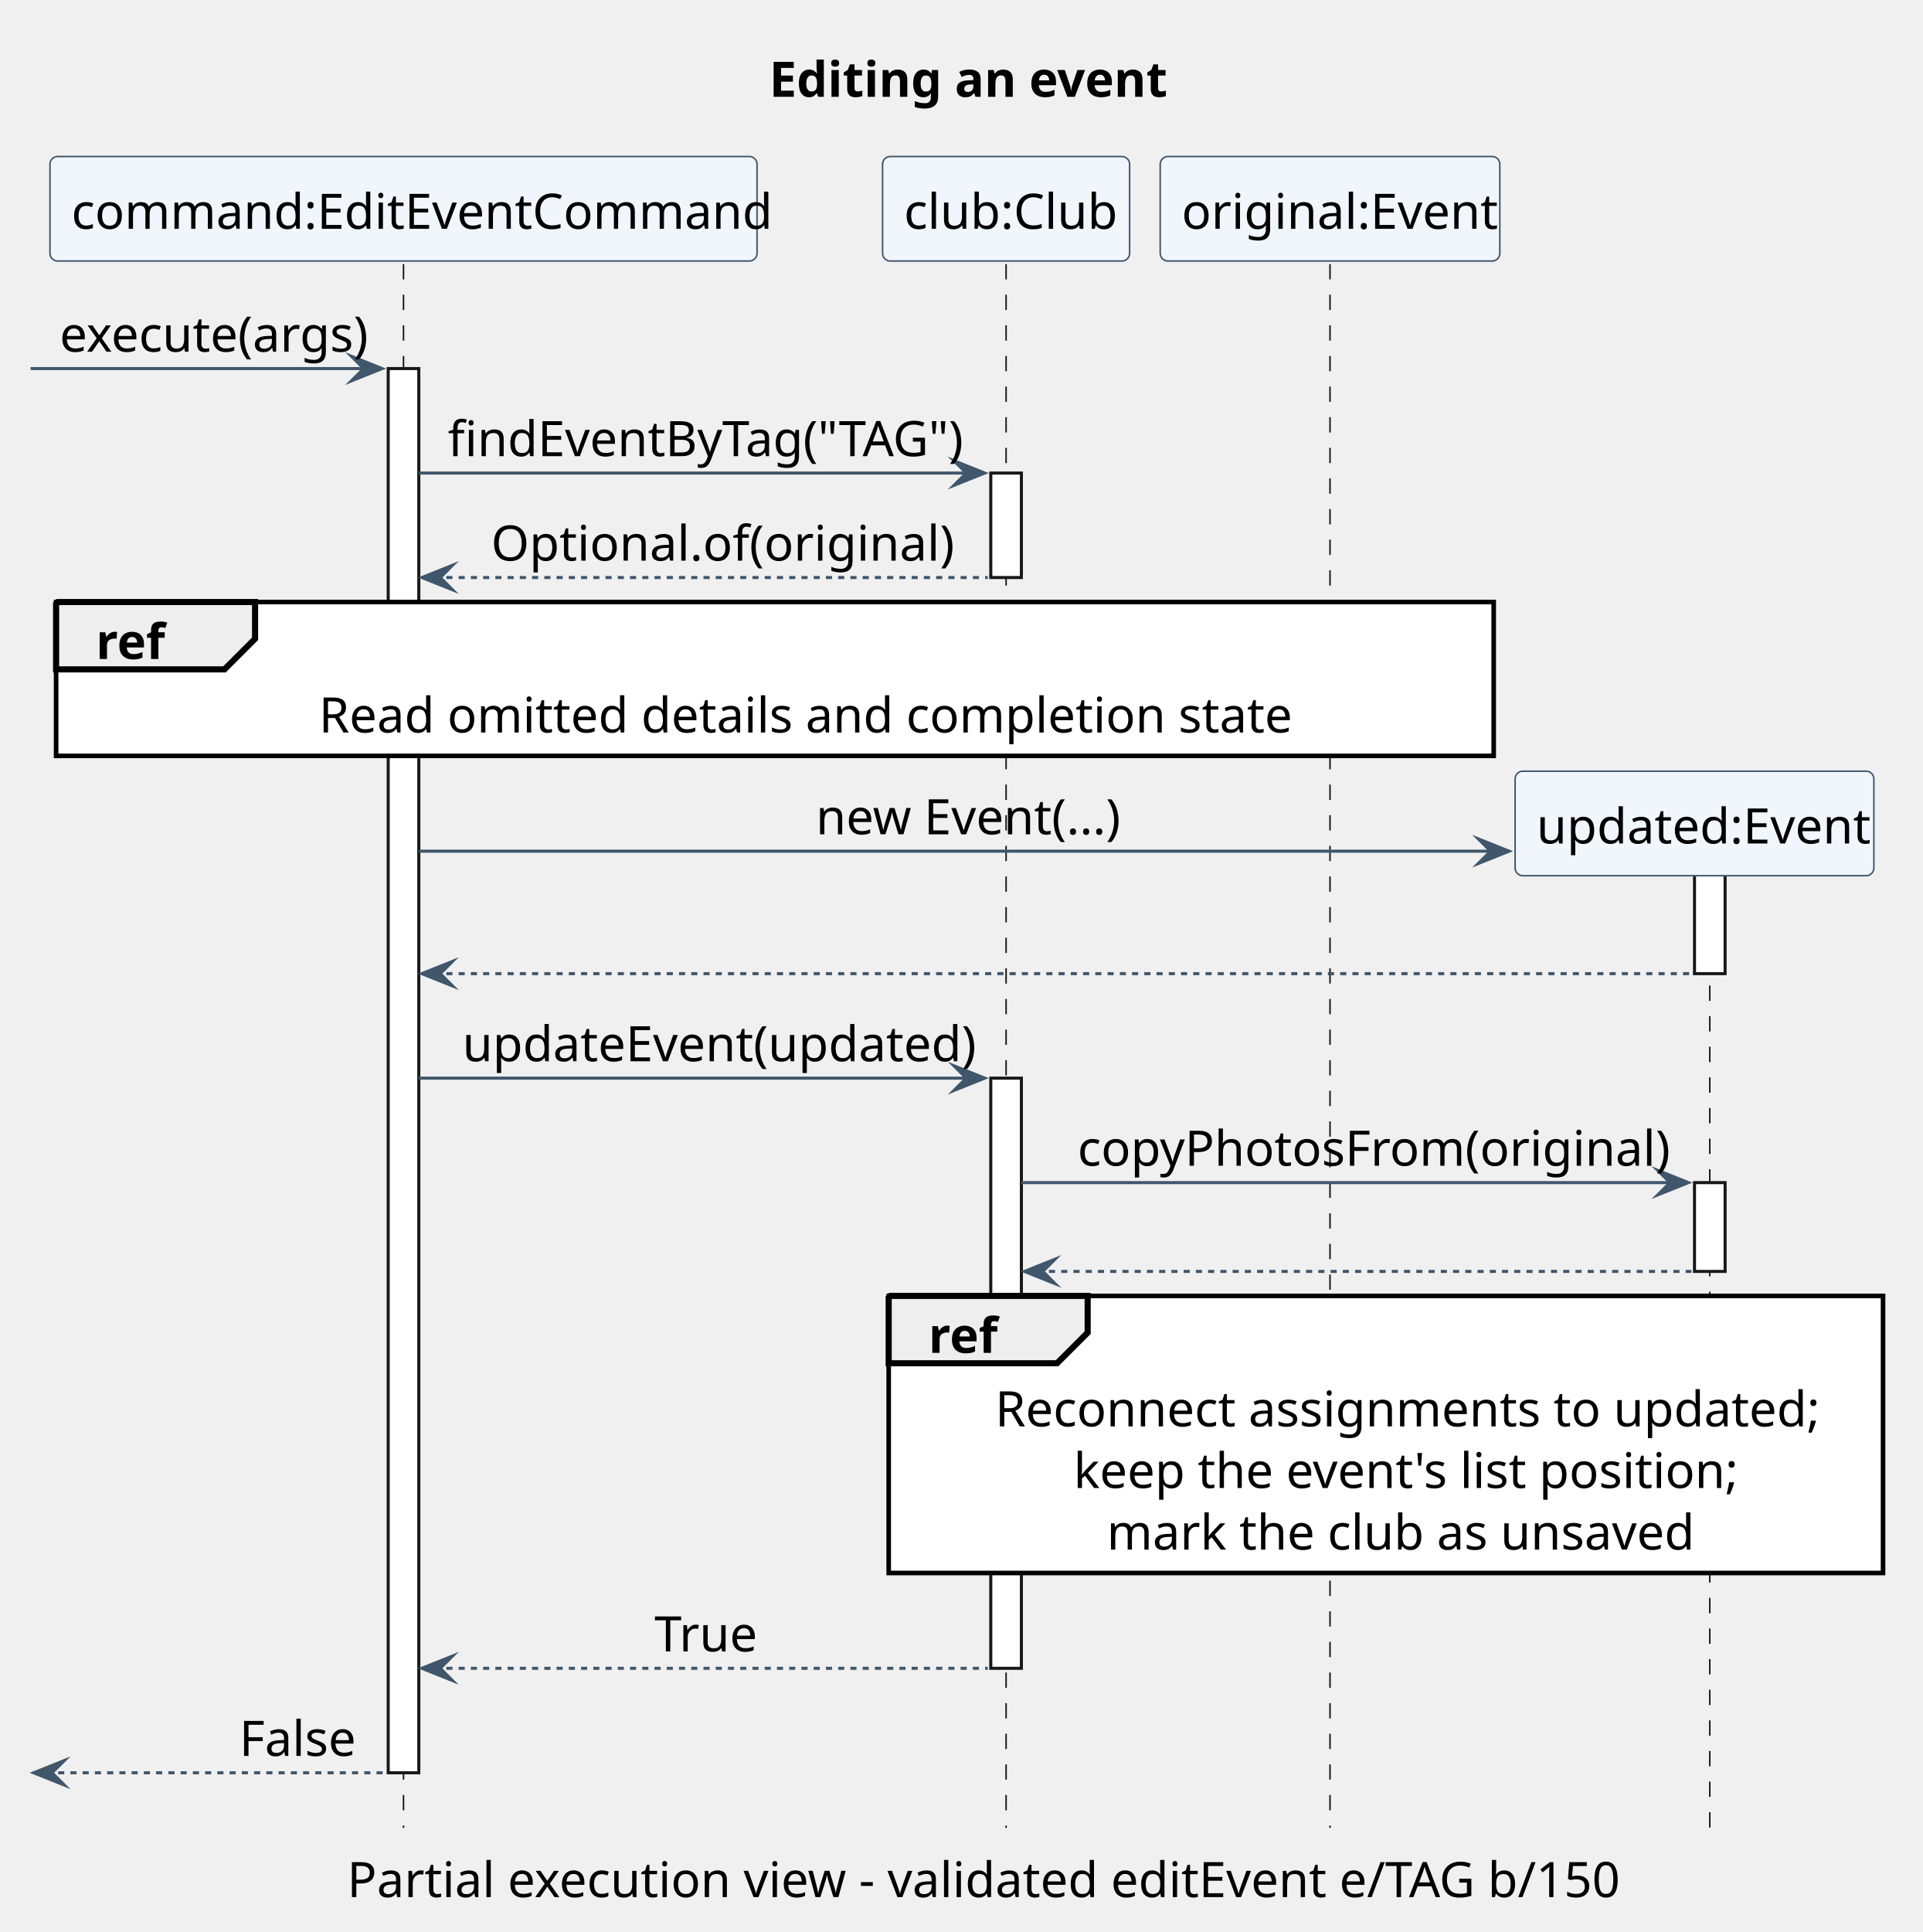
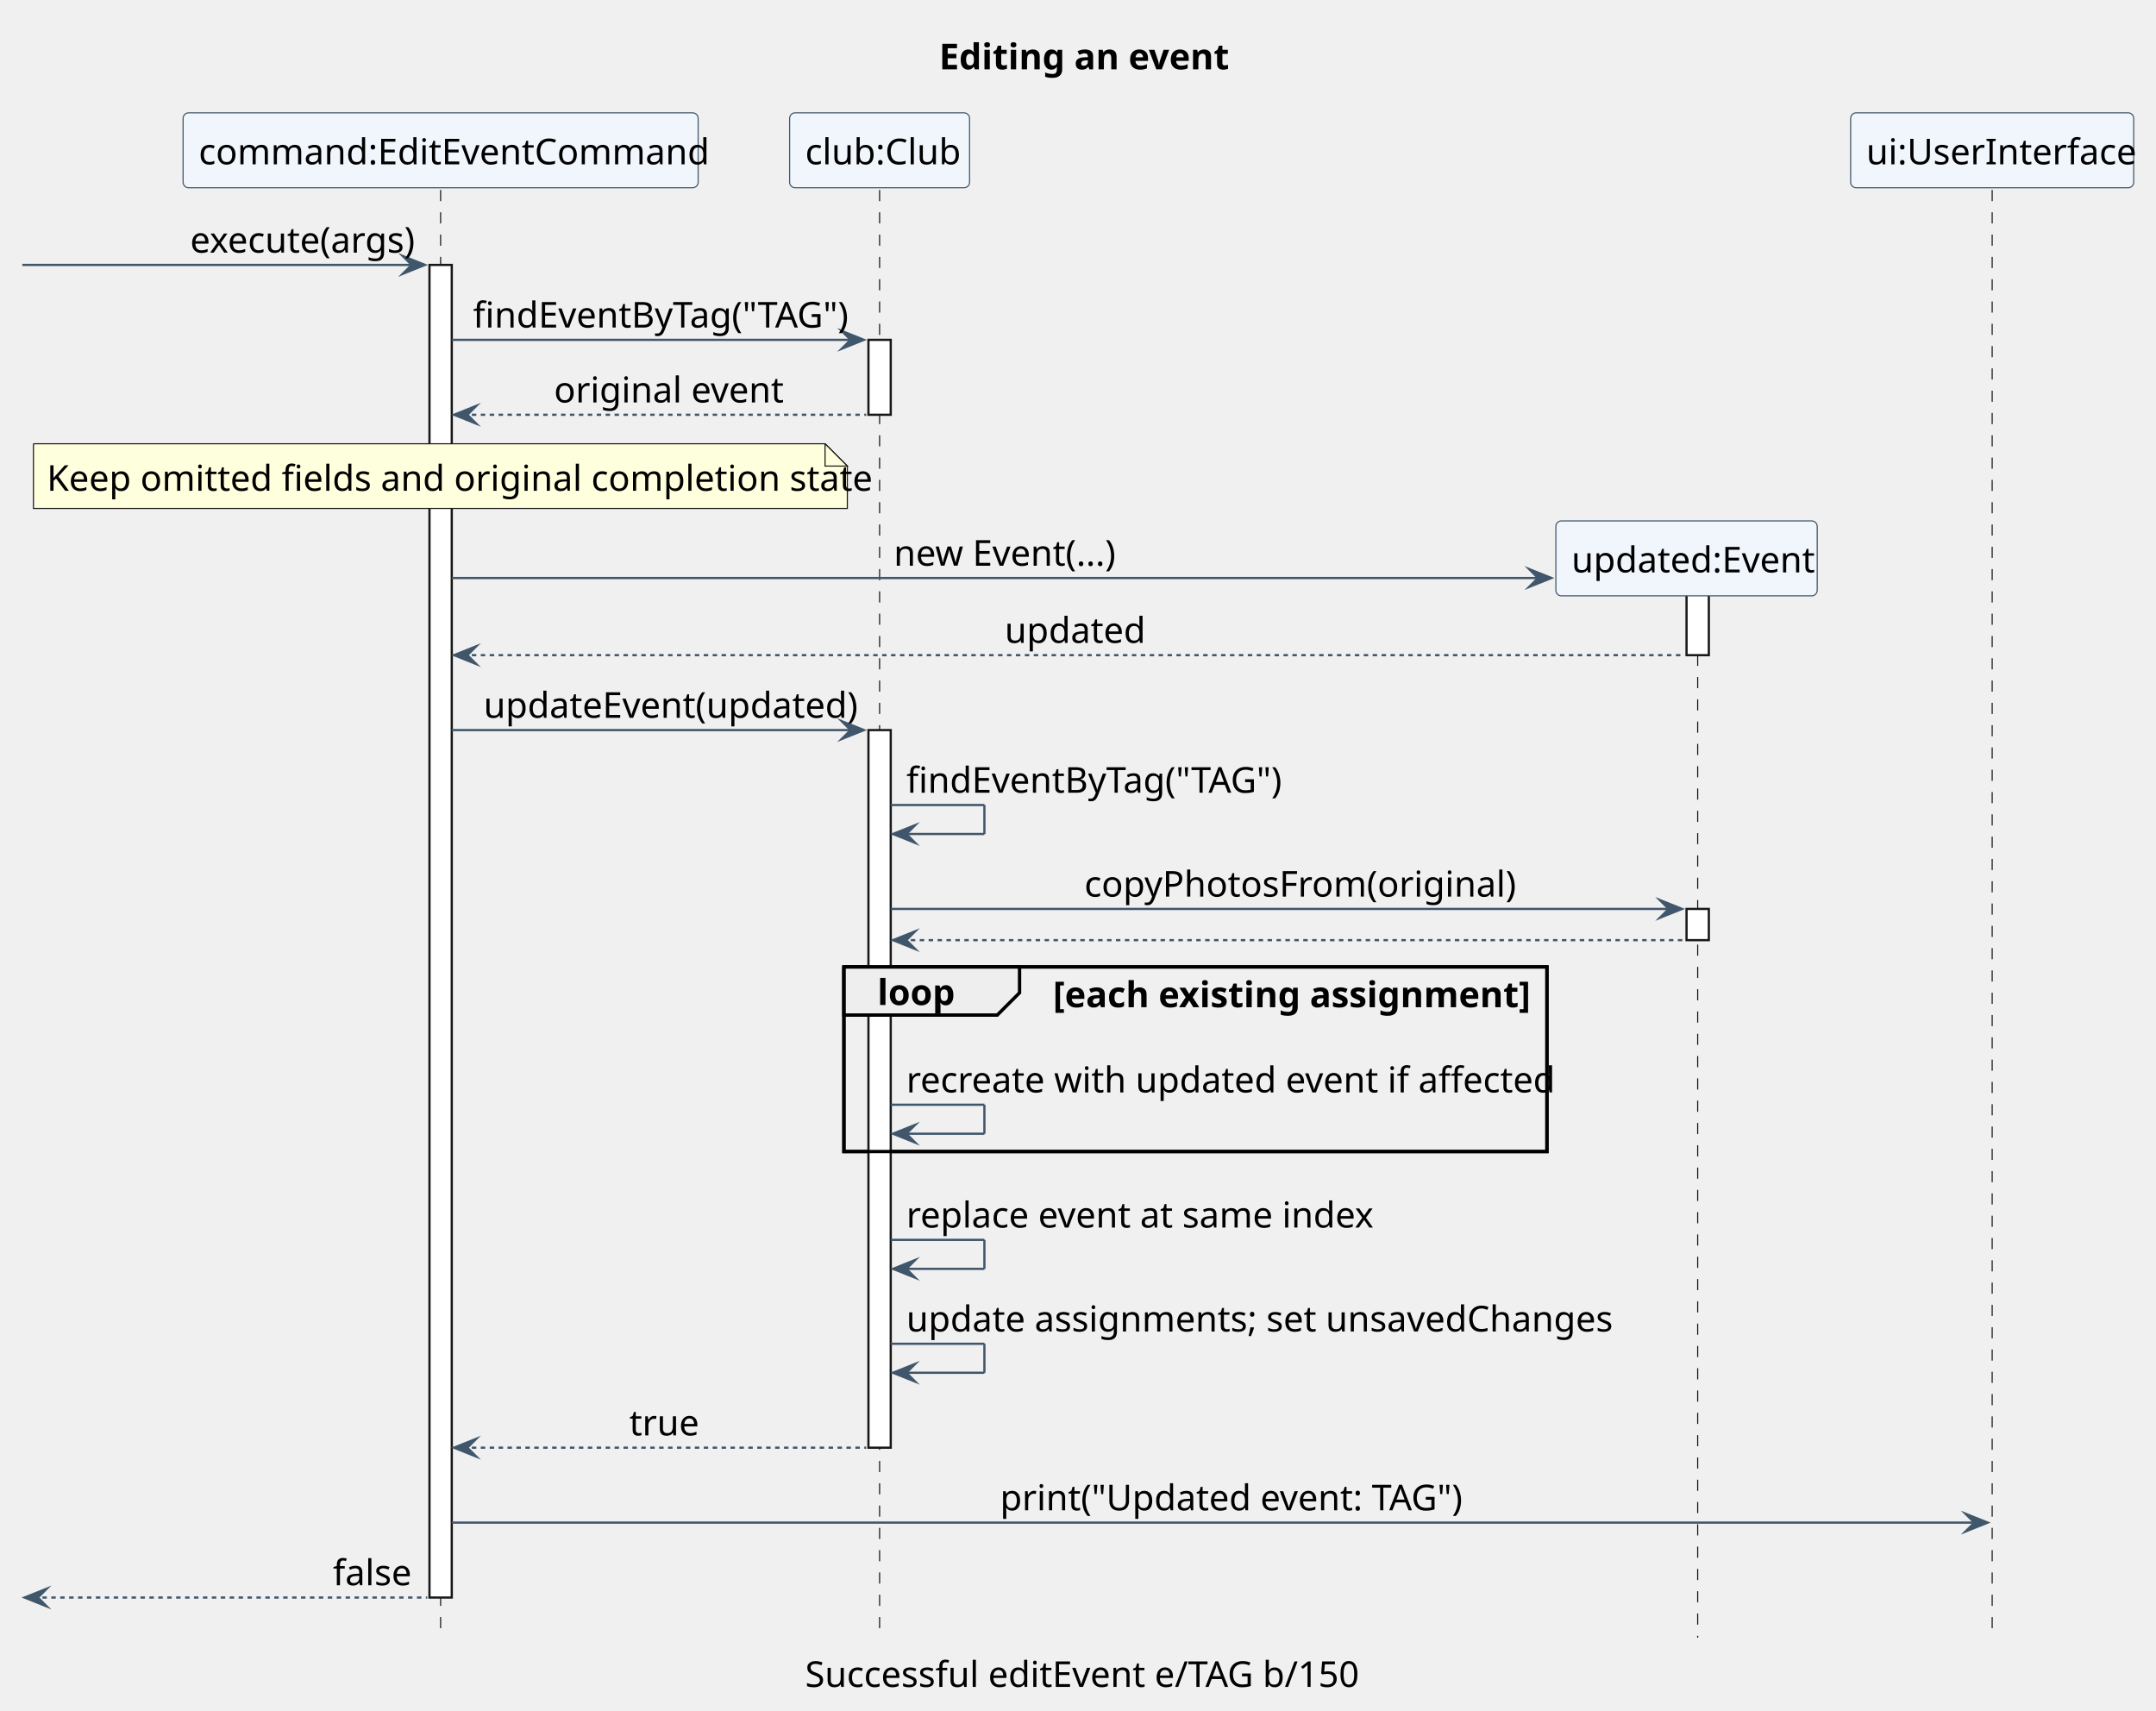
- <svg xmlns="http://www.w3.org/2000/svg" version="1.1" data-diagram-type="SEQUENCE" style="width:628px;height:631px;background:#FFFFFF;" width="628px" height="631px" viewBox="0 0 628 631" zoomAndPan="magnify" preserveAspectRatio="none" contentStyleType="text/css">
+ <svg xmlns="http://www.w3.org/2000/svg" version="1.1" data-diagram-type="SEQUENCE" style="width:760px;height:603px;background:#FFFFFF;" width="760.098px" height="603.677px" viewBox="0 0 760 603" zoomAndPan="magnify" preserveAspectRatio="none" contentStyleType="text/css">
  <defs />
  <g font-family="sans-serif" lengthAdjust="spacing">
-     <g class="title" data-source-line="2">
-       <text x="251.301" y="31.609" fill="#000" font-size="16" textLength="123.57" font-weight="700">Editing an event</text>
+     <g class="title" data-source-line="3">
+       <text x="331.042" y="24.435" fill="#000" font-size="12.577" textLength="97.131" font-weight="700">Editing an event</text>
+     </g>
+     <rect x="297.484" y="340.839" width="247.823" height="65.088" fill="none" style="stroke:#000;stroke-width:1.179;" />
+     <g>
+       <rect x="152.571" y="66.973" width="6.288" height="510.316" fill="#000" fill-opacity="0" />
+       <line x1="155.322" y1="66.973" x2="155.322" y2="577.289" style="stroke:#181818;stroke-width:0.393;stroke-dasharray:3.93,3.93;" />
    </g>
    <g>
-       <rect x="128.32" y="86.25" width="8" height="510.75" fill="#000" fill-opacity="0" />
-       <line x1="131.82" y1="86.25" x2="131.82" y2="597" style="stroke:#181818;stroke-width:0.5;stroke-dasharray:5,5;" />
+       <rect x="151.392" y="93.385" width="7.86" height="469.756" fill="#FFF" style="stroke:#181818;stroke-width:0.786;" />
    </g>
    <g>
-       <rect x="126.82" y="120.375" width="10" height="458.625" fill="#FFF" style="stroke:#181818;stroke-width:1;" />
+       <rect x="307.31" y="66.973" width="6.288" height="510.316" fill="#000" fill-opacity="0" />
+       <line x1="310.061" y1="66.973" x2="310.061" y2="577.289" style="stroke:#181818;stroke-width:0.393;stroke-dasharray:3.93,3.93;" />
    </g>
    <g>
-       <rect x="325.18" y="86.25" width="8" height="510.75" fill="#000" fill-opacity="0" />
-       <line x1="328.68" y1="86.25" x2="328.68" y2="597" style="stroke:#181818;stroke-width:0.5;stroke-dasharray:5,5;" />
+       <rect x="306.131" y="119.797" width="7.86" height="26.412" fill="#FFF" style="stroke:#181818;stroke-width:0.786;" />
    </g>
    <g>
-       <rect x="323.68" y="154.5" width="10" height="34.125" fill="#FFF" style="stroke:#181818;stroke-width:1;" />
+       <rect x="306.131" y="257.36" width="7.86" height="252.957" fill="#FFF" style="stroke:#181818;stroke-width:0.786;" />
    </g>
    <g>
-       <rect x="323.68" y="352.125" width="10" height="192.75" fill="#FFF" style="stroke:#181818;stroke-width:1;" />
+       <rect x="595.691" y="183.626" width="6.288" height="393.664" fill="#000" fill-opacity="0" />
+       <line x1="598.442" y1="183.626" x2="598.442" y2="577.289" style="stroke:#181818;stroke-width:0.393;stroke-dasharray:3.93,3.93;" />
    </g>
    <g>
-       <rect x="431.004" y="86.25" width="8" height="510.75" fill="#000" fill-opacity="0" />
-       <line x1="434.504" y1="86.25" x2="434.504" y2="597" style="stroke:#181818;stroke-width:0.5;stroke-dasharray:5,5;" />
+       <rect x="594.511" y="203.75" width="7.86" height="27.198" fill="#FFF" style="stroke:#181818;stroke-width:0.786;" />
    </g>
    <g>
-       <rect x="555.074" y="251.875" width="8" height="345.125" fill="#000" fill-opacity="0" />
-       <line x1="558.574" y1="251.875" x2="558.574" y2="597" style="stroke:#181818;stroke-width:0.5;stroke-dasharray:5,5;" />
+       <rect x="594.511" y="320.402" width="7.86" height="11.005" fill="#FFF" style="stroke:#181818;stroke-width:0.786;" />
    </g>
    <g>
-       <rect x="553.574" y="278" width="10" height="40" fill="#FFF" style="stroke:#181818;stroke-width:1;" />
+       <rect x="699.5" y="66.973" width="6.288" height="510.316" fill="#000" fill-opacity="0" />
+       <line x1="702.251" y1="66.973" x2="702.251" y2="577.289" style="stroke:#181818;stroke-width:0.393;stroke-dasharray:3.93,3.93;" />
    </g>
-     <g>
-       <rect x="553.574" y="386.25" width="10" height="29" fill="#FFF" style="stroke:#181818;stroke-width:1;" />
-     </g>
-     <rect x="16.328" y="51.125" width="230.984" height="34.125" fill="#F1F6FC" style="stroke:#40566B;stroke-width:0.5;" rx="2.5" ry="2.5" />
-     <text x="23.328" y="74.734" fill="#000" font-size="16" textLength="216.984">command:EditEventCommand</text>
-     <rect x="288.328" y="51.125" width="80.703" height="34.125" fill="#F1F6FC" style="stroke:#40566B;stroke-width:0.5;" rx="2.5" ry="2.5" />
-     <text x="295.328" y="74.734" fill="#000" font-size="16" textLength="66.703">club:Club</text>
-     <rect x="379.031" y="51.125" width="110.945" height="34.125" fill="#F1F6FC" style="stroke:#40566B;stroke-width:0.5;" rx="2.5" ry="2.5" />
-     <text x="386.031" y="74.734" fill="#000" font-size="16" textLength="96.945">original:Event</text>
-     <polygon points="114.82,116.375,124.82,120.375,114.82,124.375,118.82,120.375" fill="#40566B" style="stroke:#40566B;stroke-width:1;stroke-linejoin:miter;stroke-miterlimit:10;" />
-     <line x1="10" y1="120.375" x2="120.82" y2="120.375" style="stroke:#40566B;stroke-width:1;" />
-     <text x="19.5" y="114.859" fill="#000" font-size="16" textLength="97.82">execute(args)</text>
-     <polygon points="311.68,150.5,321.68,154.5,311.68,158.5,315.68,154.5" fill="#40566B" style="stroke:#40566B;stroke-width:1;stroke-linejoin:miter;stroke-miterlimit:10;" />
-     <line x1="136.82" y1="154.5" x2="317.68" y2="154.5" style="stroke:#40566B;stroke-width:1;" />
-     <text x="146.32" y="148.984" fill="#000" font-size="16" textLength="167.859">findEventByTag("TAG")</text>
-     <polygon points="147.82,184.625,137.82,188.625,147.82,192.625,143.82,188.625" fill="#40566B" style="stroke:#40566B;stroke-width:1;stroke-linejoin:miter;stroke-miterlimit:10;" />
-     <line x1="141.82" y1="188.625" x2="322.68" y2="188.625" style="stroke:#40566B;stroke-width:1;stroke-dasharray:2,2;" />
-     <text x="160.438" y="183.109" fill="#000" font-size="16" textLength="139.625">Optional.of(original)</text>
-     <rect x="18.328" y="196.625" width="469.648" height="50.25" fill="#FFF" style="stroke:#000;stroke-width:1.5;" />
-     <path d="M18.328,196.625 L83.328,196.625 L83.328,208.625 L73.328,218.625 L18.328,218.625 L18.328,196.625" style="stroke:#000;stroke-width:2;" fill="#EEE" />
-     <text x="31.328" y="215.234" fill="#000" font-size="16" textLength="20.453" font-weight="700">ref</text>
-     <text x="104.176" y="239.234" fill="#000" font-size="16" textLength="297.953">Read omitted details and completion state</text>
-     <rect x="494.977" y="251.875" width="117.195" height="34.125" fill="#F1F6FC" style="stroke:#40566B;stroke-width:0.5;" rx="2.5" ry="2.5" />
-     <text x="501.977" y="275.484" fill="#000" font-size="16" textLength="103.195">updated:Event</text>
-     <polygon points="482.977,274,492.977,278,482.977,282,486.977,278" fill="#40566B" style="stroke:#40566B;stroke-width:1;stroke-linejoin:miter;stroke-miterlimit:10;" />
-     <line x1="136.82" y1="278" x2="488.977" y2="278" style="stroke:#40566B;stroke-width:1;" />
-     <text x="266.547" y="272.484" fill="#000" font-size="16" textLength="98.703">new Event(...)</text>
-     <polygon points="147.82,314,137.82,318,147.82,322,143.82,318" fill="#40566B" style="stroke:#40566B;stroke-width:1;stroke-linejoin:miter;stroke-miterlimit:10;" />
-     <line x1="141.82" y1="318" x2="552.574" y2="318" style="stroke:#40566B;stroke-width:1;stroke-dasharray:2,2;" />
-     <polygon points="311.68,348.125,321.68,352.125,311.68,356.125,315.68,352.125" fill="#40566B" style="stroke:#40566B;stroke-width:1;stroke-linejoin:miter;stroke-miterlimit:10;" />
-     <line x1="136.82" y1="352.125" x2="317.68" y2="352.125" style="stroke:#40566B;stroke-width:1;" />
-     <text x="151.078" y="346.609" fill="#000" font-size="16" textLength="158.344">updateEvent(updated)</text>
-     <polygon points="541.574,382.25,551.574,386.25,541.574,390.25,545.574,386.25" fill="#40566B" style="stroke:#40566B;stroke-width:1;stroke-linejoin:miter;stroke-miterlimit:10;" />
-     <line x1="333.68" y1="386.25" x2="547.574" y2="386.25" style="stroke:#40566B;stroke-width:1;" />
-     <text x="352.037" y="380.734" fill="#000" font-size="16" textLength="183.18">copyPhotosFrom(original)</text>
-     <polygon points="344.68,411.25,334.68,415.25,344.68,419.25,340.68,415.25" fill="#40566B" style="stroke:#40566B;stroke-width:1;stroke-linejoin:miter;stroke-miterlimit:10;" />
-     <line x1="338.68" y1="415.25" x2="552.574" y2="415.25" style="stroke:#40566B;stroke-width:1;stroke-dasharray:2,2;" />
-     <rect x="290.328" y="423.25" width="324.844" height="90.5" fill="#FFF" style="stroke:#000;stroke-width:1.5;" />
-     <path d="M290.328,423.25 L355.328,423.25 L355.328,435.25 L345.328,445.25 L290.328,445.25 L290.328,423.25" style="stroke:#000;stroke-width:2;" fill="#EEE" />
-     <text x="303.328" y="441.859" fill="#000" font-size="16" textLength="20.453" font-weight="700">ref</text>
-     <text x="325.113" y="465.859" fill="#000" font-size="16" textLength="255.273">Reconnect assignments to updated;</text>
-     <text x="350.719" y="485.984" fill="#000" font-size="16" textLength="204.063">keep the event's list position;</text>
-     <text x="361.59" y="506.109" fill="#000" font-size="16" textLength="182.32">mark the club as unsaved</text>
-     <polygon points="147.82,540.875,137.82,544.875,147.82,548.875,143.82,544.875" fill="#40566B" style="stroke:#40566B;stroke-width:1;stroke-linejoin:miter;stroke-miterlimit:10;" />
-     <line x1="141.82" y1="544.875" x2="322.68" y2="544.875" style="stroke:#40566B;stroke-width:1;stroke-dasharray:2,2;" />
-     <text x="213.801" y="539.359" fill="#000" font-size="16" textLength="32.898">True</text>
-     <polygon points="21,575,11,579,21,583,17,579" fill="#40566B" style="stroke:#40566B;stroke-width:1;stroke-linejoin:miter;stroke-miterlimit:10;" />
-     <line x1="15" y1="579" x2="125.82" y2="579" style="stroke:#40566B;stroke-width:1;stroke-dasharray:2,2;" />
-     <text x="78.195" y="573.484" fill="#000" font-size="16" textLength="39.125">False</text>
-     <g class="caption" data-source-line="3">
-       <text x="113.422" y="619.609" fill="#000" font-size="16" textLength="399.328">Partial execution view - validated editEvent e/TAG b/150</text>
+     <rect x="64.541" y="39.775" width="181.562" height="26.412" fill="#F1F6FC" style="stroke:#40566B;stroke-width:0.393;" rx="1.965" ry="1.965" />
+     <text x="70.043" y="57.921" fill="#000" font-size="12.577" textLength="170.558">command:EditEventCommand</text>
+     <rect x="278.343" y="39.775" width="63.436" height="26.412" fill="#F1F6FC" style="stroke:#40566B;stroke-width:0.393;" rx="1.965" ry="1.965" />
+     <text x="283.846" y="57.921" fill="#000" font-size="12.577" textLength="52.431">club:Club</text>
+     <rect x="652.362" y="39.775" width="99.778" height="26.412" fill="#F1F6FC" style="stroke:#40566B;stroke-width:0.393;" rx="1.965" ry="1.965" />
+     <text x="657.864" y="57.921" fill="#000" font-size="12.577" textLength="88.773">ui:UserInterface</text>
+     <polygon points="141.96,90.241,149.82,93.385,141.96,96.529,145.104,93.385" fill="#40566B" style="stroke:#40566B;stroke-width:0.786;stroke-linejoin:miter;stroke-miterlimit:10;" />
+     <line x1="7.86" y1="93.385" x2="146.676" y2="93.385" style="stroke:#40566B;stroke-width:0.786;" />
+     <text x="67.034" y="89.049" fill="#000" font-size="12.577" textLength="76.89">execute(args)</text>
+     <polygon points="296.698,116.653,304.559,119.797,296.698,122.941,299.843,119.797" fill="#40566B" style="stroke:#40566B;stroke-width:0.786;stroke-linejoin:miter;stroke-miterlimit:10;" />
+     <line x1="159.252" y1="119.797" x2="301.415" y2="119.797" style="stroke:#40566B;stroke-width:0.786;" />
+     <text x="166.72" y="115.462" fill="#000" font-size="12.577" textLength="131.944">findEventByTag("TAG")</text>
+     <polygon points="167.899,143.065,160.038,146.209,167.899,149.353,164.755,146.209" fill="#40566B" style="stroke:#40566B;stroke-width:0.786;stroke-linejoin:miter;stroke-miterlimit:10;" />
+     <line x1="163.183" y1="146.209" x2="305.345" y2="146.209" style="stroke:#40566B;stroke-width:0.786;stroke-dasharray:1.572,1.572;" />
+     <text x="195.287" y="141.874" fill="#000" font-size="12.577" textLength="74.809">original event</text>
+     <path d="M11.791,156.428 L11.791,179.223 L298.694,179.223 L298.694,164.288 L290.834,156.428 L11.791,156.428" style="stroke:#181818;stroke-width:0.393;" fill="#FEFFDD" />
+     <path d="M290.834,156.428 L290.834,164.288 L298.694,164.288 L290.834,156.428" style="stroke:#181818;stroke-width:0.393;" fill="#FEFFDD" />
+     <text x="16.507" y="173.002" fill="#000" font-size="12.577" textLength="270.557">Keep omitted fields and original completion state</text>
+     <rect x="548.452" y="183.626" width="92.12" height="26.412" fill="#F1F6FC" style="stroke:#40566B;stroke-width:0.393;" rx="1.965" ry="1.965" />
+     <text x="553.954" y="201.772" fill="#000" font-size="12.577" textLength="81.115">updated:Event</text>
+     <polygon points="539.019,200.605,546.879,203.75,539.019,206.894,542.163,203.75" fill="#40566B" style="stroke:#40566B;stroke-width:0.786;stroke-linejoin:miter;stroke-miterlimit:10;" />
+     <line x1="159.252" y1="203.75" x2="543.735" y2="203.75" style="stroke:#40566B;stroke-width:0.786;" />
+     <text x="315.06" y="199.414" fill="#000" font-size="12.577" textLength="77.584">new Event(...)</text>
+     <polygon points="167.899,227.803,160.038,230.948,167.899,234.092,164.755,230.948" fill="#40566B" style="stroke:#40566B;stroke-width:0.786;stroke-linejoin:miter;stroke-miterlimit:10;" />
+     <line x1="163.183" y1="230.948" x2="593.725" y2="230.948" style="stroke:#40566B;stroke-width:0.786;stroke-dasharray:1.572,1.572;" />
+     <text x="354.151" y="226.612" fill="#000" font-size="12.577" textLength="45.461">updated</text>
+     <polygon points="296.698,254.216,304.559,257.36,296.698,260.504,299.843,257.36" fill="#40566B" style="stroke:#40566B;stroke-width:0.786;stroke-linejoin:miter;stroke-miterlimit:10;" />
+     <line x1="159.252" y1="257.36" x2="301.415" y2="257.36" style="stroke:#40566B;stroke-width:0.786;" />
+     <text x="170.46" y="253.024" fill="#000" font-size="12.577" textLength="124.464">updateEvent(updated)</text>
+     <line x1="313.991" y1="283.772" x2="347.005" y2="283.772" style="stroke:#40566B;stroke-width:0.786;" />
+     <line x1="347.005" y1="283.772" x2="347.005" y2="293.99" style="stroke:#40566B;stroke-width:0.786;" />
+     <line x1="314.777" y1="293.99" x2="347.005" y2="293.99" style="stroke:#40566B;stroke-width:0.786;" />
+     <polygon points="322.638,290.846,314.777,293.99,322.638,297.134,319.494,293.99" fill="#40566B" style="stroke:#40566B;stroke-width:0.786;stroke-linejoin:miter;stroke-miterlimit:10;" />
+     <text x="319.494" y="279.436" fill="#000" font-size="12.577" textLength="131.944">findEventByTag("TAG")</text>
+     <polygon points="585.079,317.258,592.939,320.402,585.079,323.547,588.223,320.402" fill="#40566B" style="stroke:#40566B;stroke-width:0.786;stroke-linejoin:miter;stroke-miterlimit:10;" />
+     <line x1="313.991" y1="320.402" x2="589.795" y2="320.402" style="stroke:#40566B;stroke-width:0.786;" />
+     <text x="382.258" y="316.067" fill="#000" font-size="12.577" textLength="143.986">copyPhotosFrom(original)</text>
+     <polygon points="322.638,328.263,314.777,331.407,322.638,334.551,319.494,331.407" fill="#40566B" style="stroke:#40566B;stroke-width:0.786;stroke-linejoin:miter;stroke-miterlimit:10;" />
+     <line x1="317.921" y1="331.407" x2="593.725" y2="331.407" style="stroke:#40566B;stroke-width:0.786;stroke-dasharray:1.572,1.572;" />
+     <path d="M297.484,340.839 L359.397,340.839 L359.397,349.959 L351.537,357.819 L297.484,357.819 L297.484,340.839" style="stroke:#000;stroke-width:1.179;" fill="#EEE" />
+     <rect x="297.484" y="340.839" width="247.823" height="65.088" fill="none" style="stroke:#000;stroke-width:1.179;" />
+     <text x="309.275" y="354.27" fill="#000" font-size="12.577" textLength="26.541" font-weight="700">loop</text>
+     <text x="371.188" y="355.056" fill="#000" font-size="12.577" textLength="161.445" font-weight="700">[each existing assignment]</text>
+     <line x1="313.991" y1="389.42" x2="347.005" y2="389.42" style="stroke:#40566B;stroke-width:0.786;" />
+     <line x1="347.005" y1="389.42" x2="347.005" y2="399.639" style="stroke:#40566B;stroke-width:0.786;" />
+     <line x1="314.777" y1="399.639" x2="347.005" y2="399.639" style="stroke:#40566B;stroke-width:0.786;" />
+     <polygon points="322.638,396.495,314.777,399.639,322.638,402.783,319.494,399.639" fill="#40566B" style="stroke:#40566B;stroke-width:0.786;stroke-linejoin:miter;stroke-miterlimit:10;" />
+     <text x="319.494" y="385.085" fill="#000" font-size="12.577" textLength="213.237">recreate with updated event if affected</text>
+     <line x1="313.991" y1="437.055" x2="347.005" y2="437.055" style="stroke:#40566B;stroke-width:0.786;" />
+     <line x1="347.005" y1="437.055" x2="347.005" y2="447.274" style="stroke:#40566B;stroke-width:0.786;" />
+     <line x1="314.777" y1="447.274" x2="347.005" y2="447.274" style="stroke:#40566B;stroke-width:0.786;" />
+     <polygon points="322.638,444.13,314.777,447.274,322.638,450.418,319.494,447.274" fill="#40566B" style="stroke:#40566B;stroke-width:0.786;stroke-linejoin:miter;stroke-miterlimit:10;" />
+     <text x="319.494" y="432.72" fill="#000" font-size="12.577" textLength="157.3">replace event at same index</text>
+     <line x1="313.991" y1="473.686" x2="347.005" y2="473.686" style="stroke:#40566B;stroke-width:0.786;" />
+     <line x1="347.005" y1="473.686" x2="347.005" y2="483.904" style="stroke:#40566B;stroke-width:0.786;" />
+     <line x1="314.777" y1="483.904" x2="347.005" y2="483.904" style="stroke:#40566B;stroke-width:0.786;" />
+     <polygon points="322.638,480.76,314.777,483.904,322.638,487.048,319.494,483.904" fill="#40566B" style="stroke:#40566B;stroke-width:0.786;stroke-linejoin:miter;stroke-miterlimit:10;" />
+     <text x="319.494" y="469.35" fill="#000" font-size="12.577" textLength="237.715">update assignments; set unsavedChanges</text>
+     <polygon points="167.899,507.172,160.038,510.316,167.899,513.461,164.755,510.316" fill="#40566B" style="stroke:#40566B;stroke-width:0.786;stroke-linejoin:miter;stroke-miterlimit:10;" />
+     <line x1="163.183" y1="510.316" x2="305.345" y2="510.316" style="stroke:#40566B;stroke-width:0.786;stroke-dasharray:1.572,1.572;" />
+     <text x="221.856" y="505.981" fill="#000" font-size="12.577" textLength="21.671">true</text>
+     <polygon points="692.818,533.584,700.679,536.729,692.818,539.873,695.963,536.729" fill="#40566B" style="stroke:#40566B;stroke-width:0.786;stroke-linejoin:miter;stroke-miterlimit:10;" />
+     <line x1="159.252" y1="536.729" x2="697.535" y2="536.729" style="stroke:#40566B;stroke-width:0.786;" />
+     <text x="352.541" y="532.393" fill="#000" font-size="12.577" textLength="156.421">print("Updated event: TAG")</text>
+     <polygon points="16.507,559.996,8.646,563.141,16.507,566.285,13.363,563.141" fill="#40566B" style="stroke:#40566B;stroke-width:0.786;stroke-linejoin:miter;stroke-miterlimit:10;" />
+     <line x1="11.791" y1="563.141" x2="150.606" y2="563.141" style="stroke:#40566B;stroke-width:0.786;stroke-dasharray:1.572,1.572;" />
+     <text x="117.359" y="558.805" fill="#000" font-size="12.577" textLength="26.566">false</text>
+     <g class="caption" data-source-line="4">
+       <text x="283.833" y="594.65" fill="#000" font-size="12.577" textLength="191.548">Successful editEvent e/TAG b/150</text>
    </g>
  </g>
</svg>
